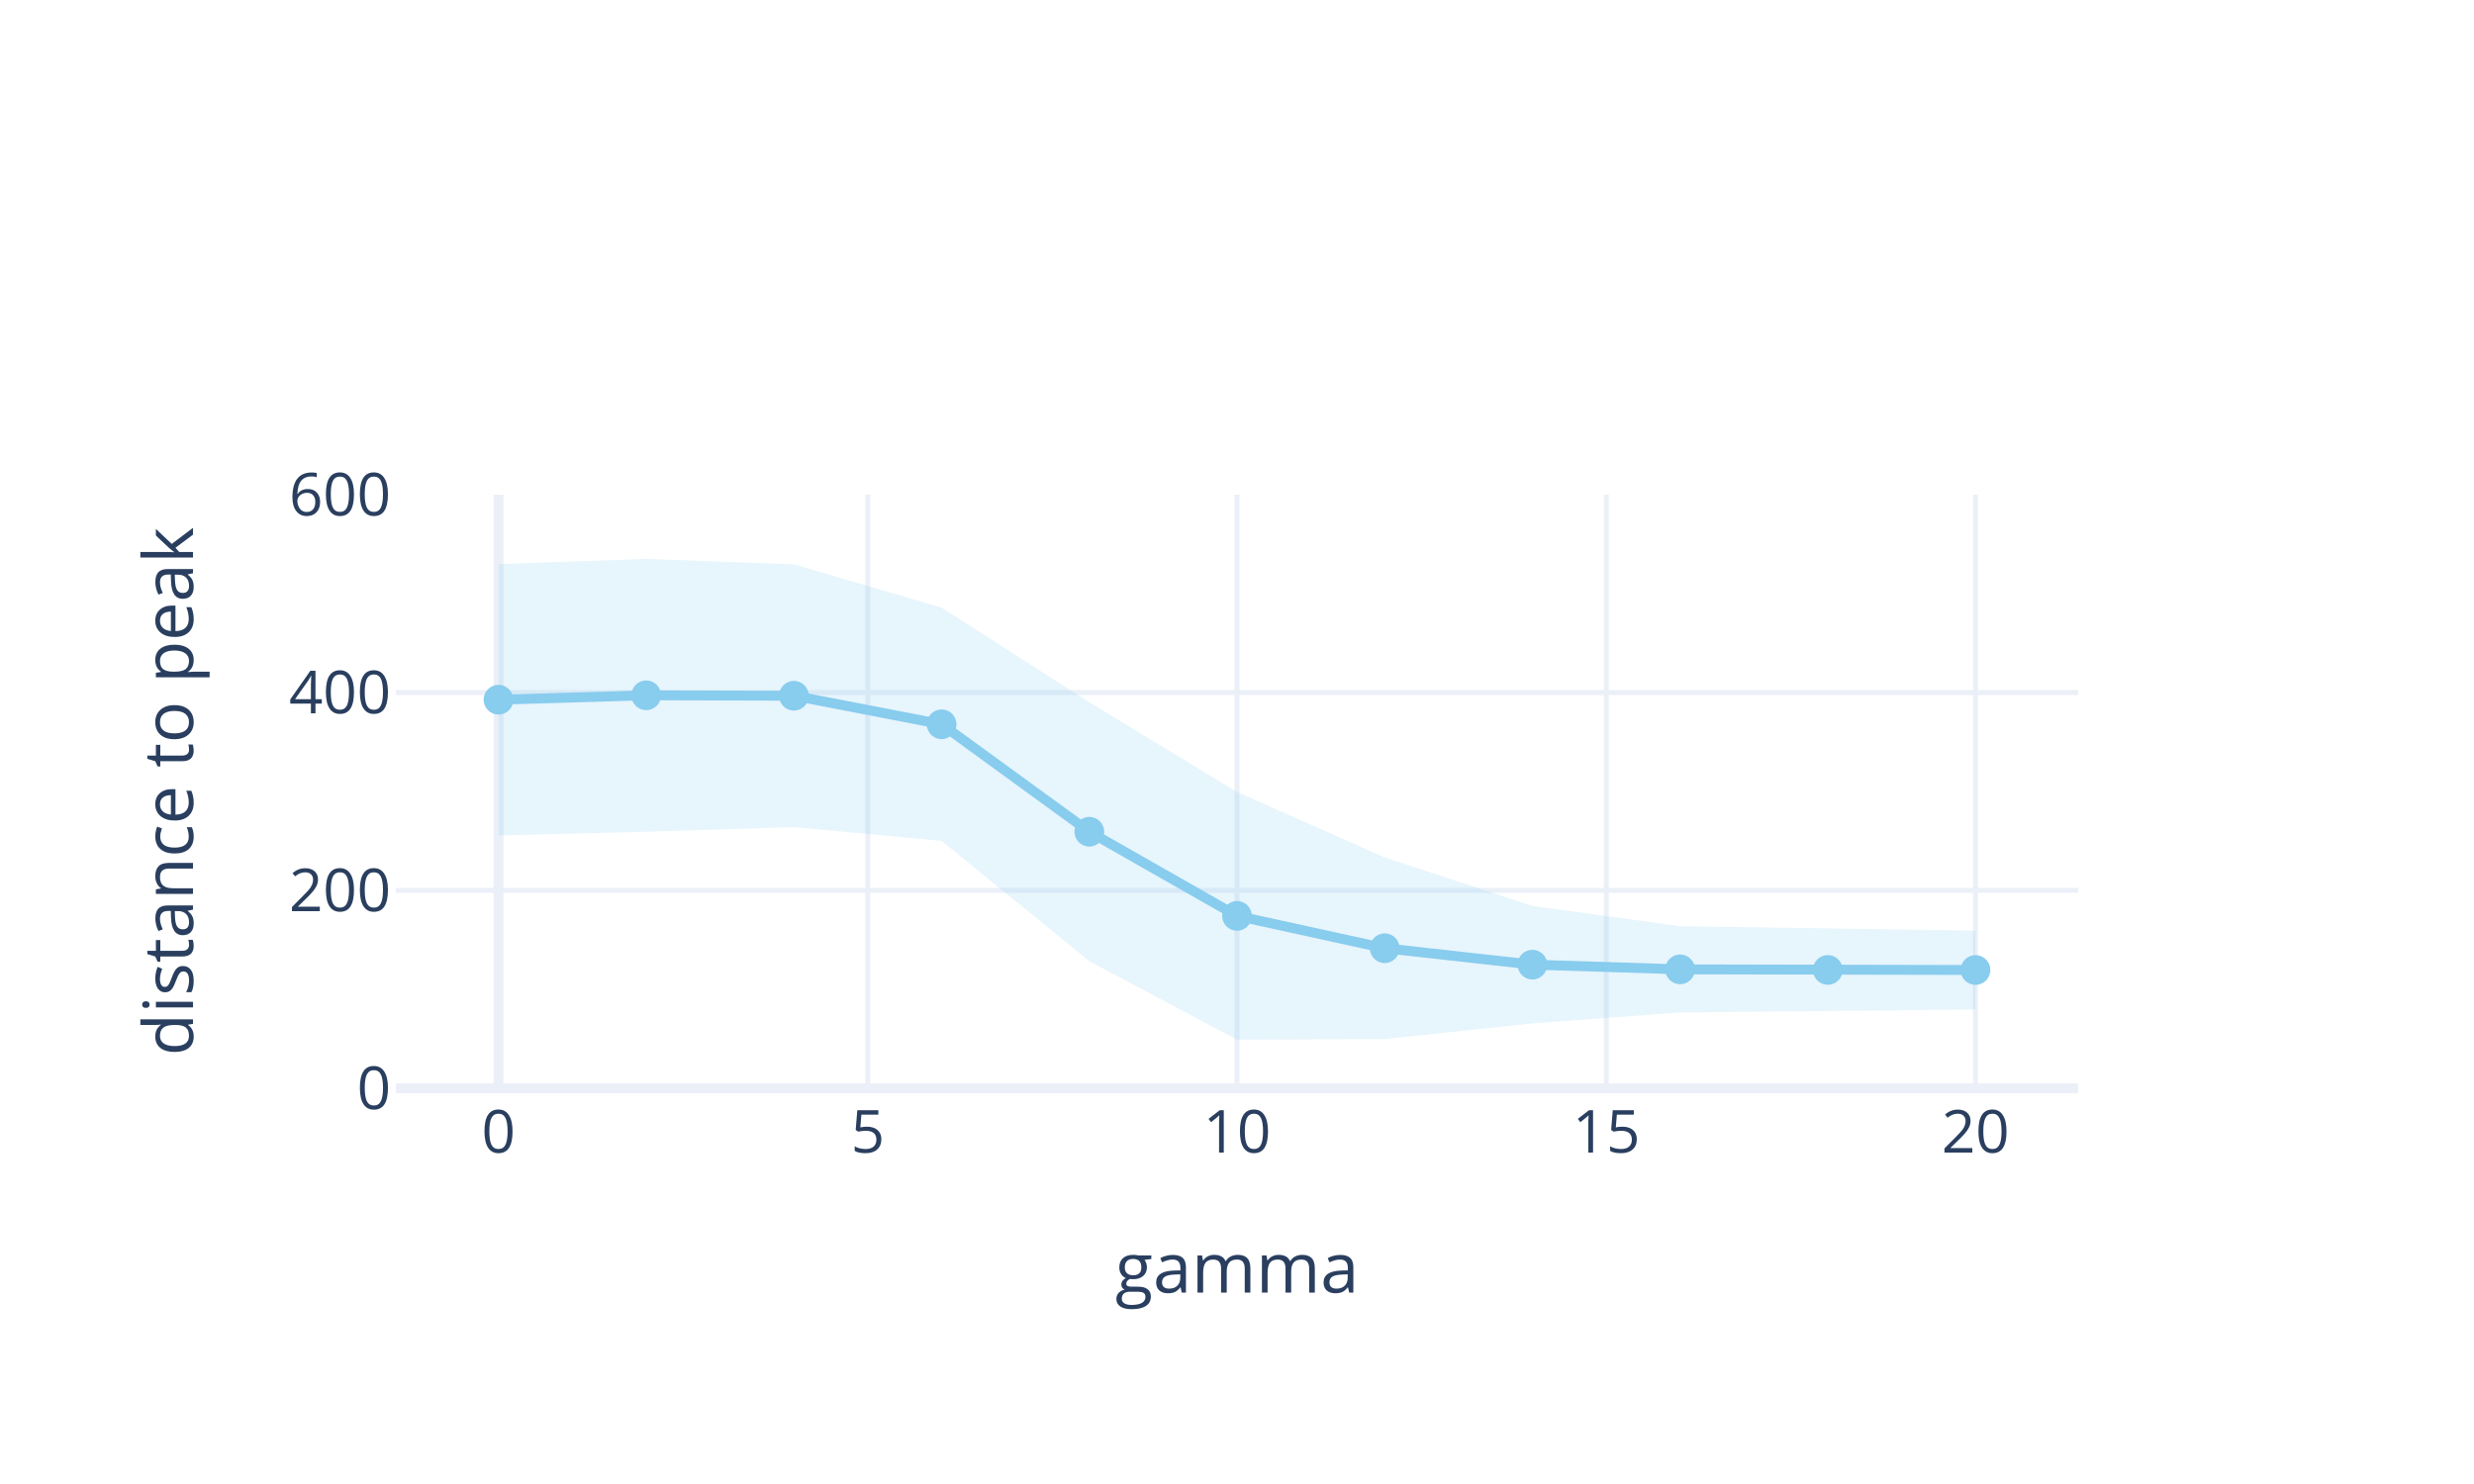
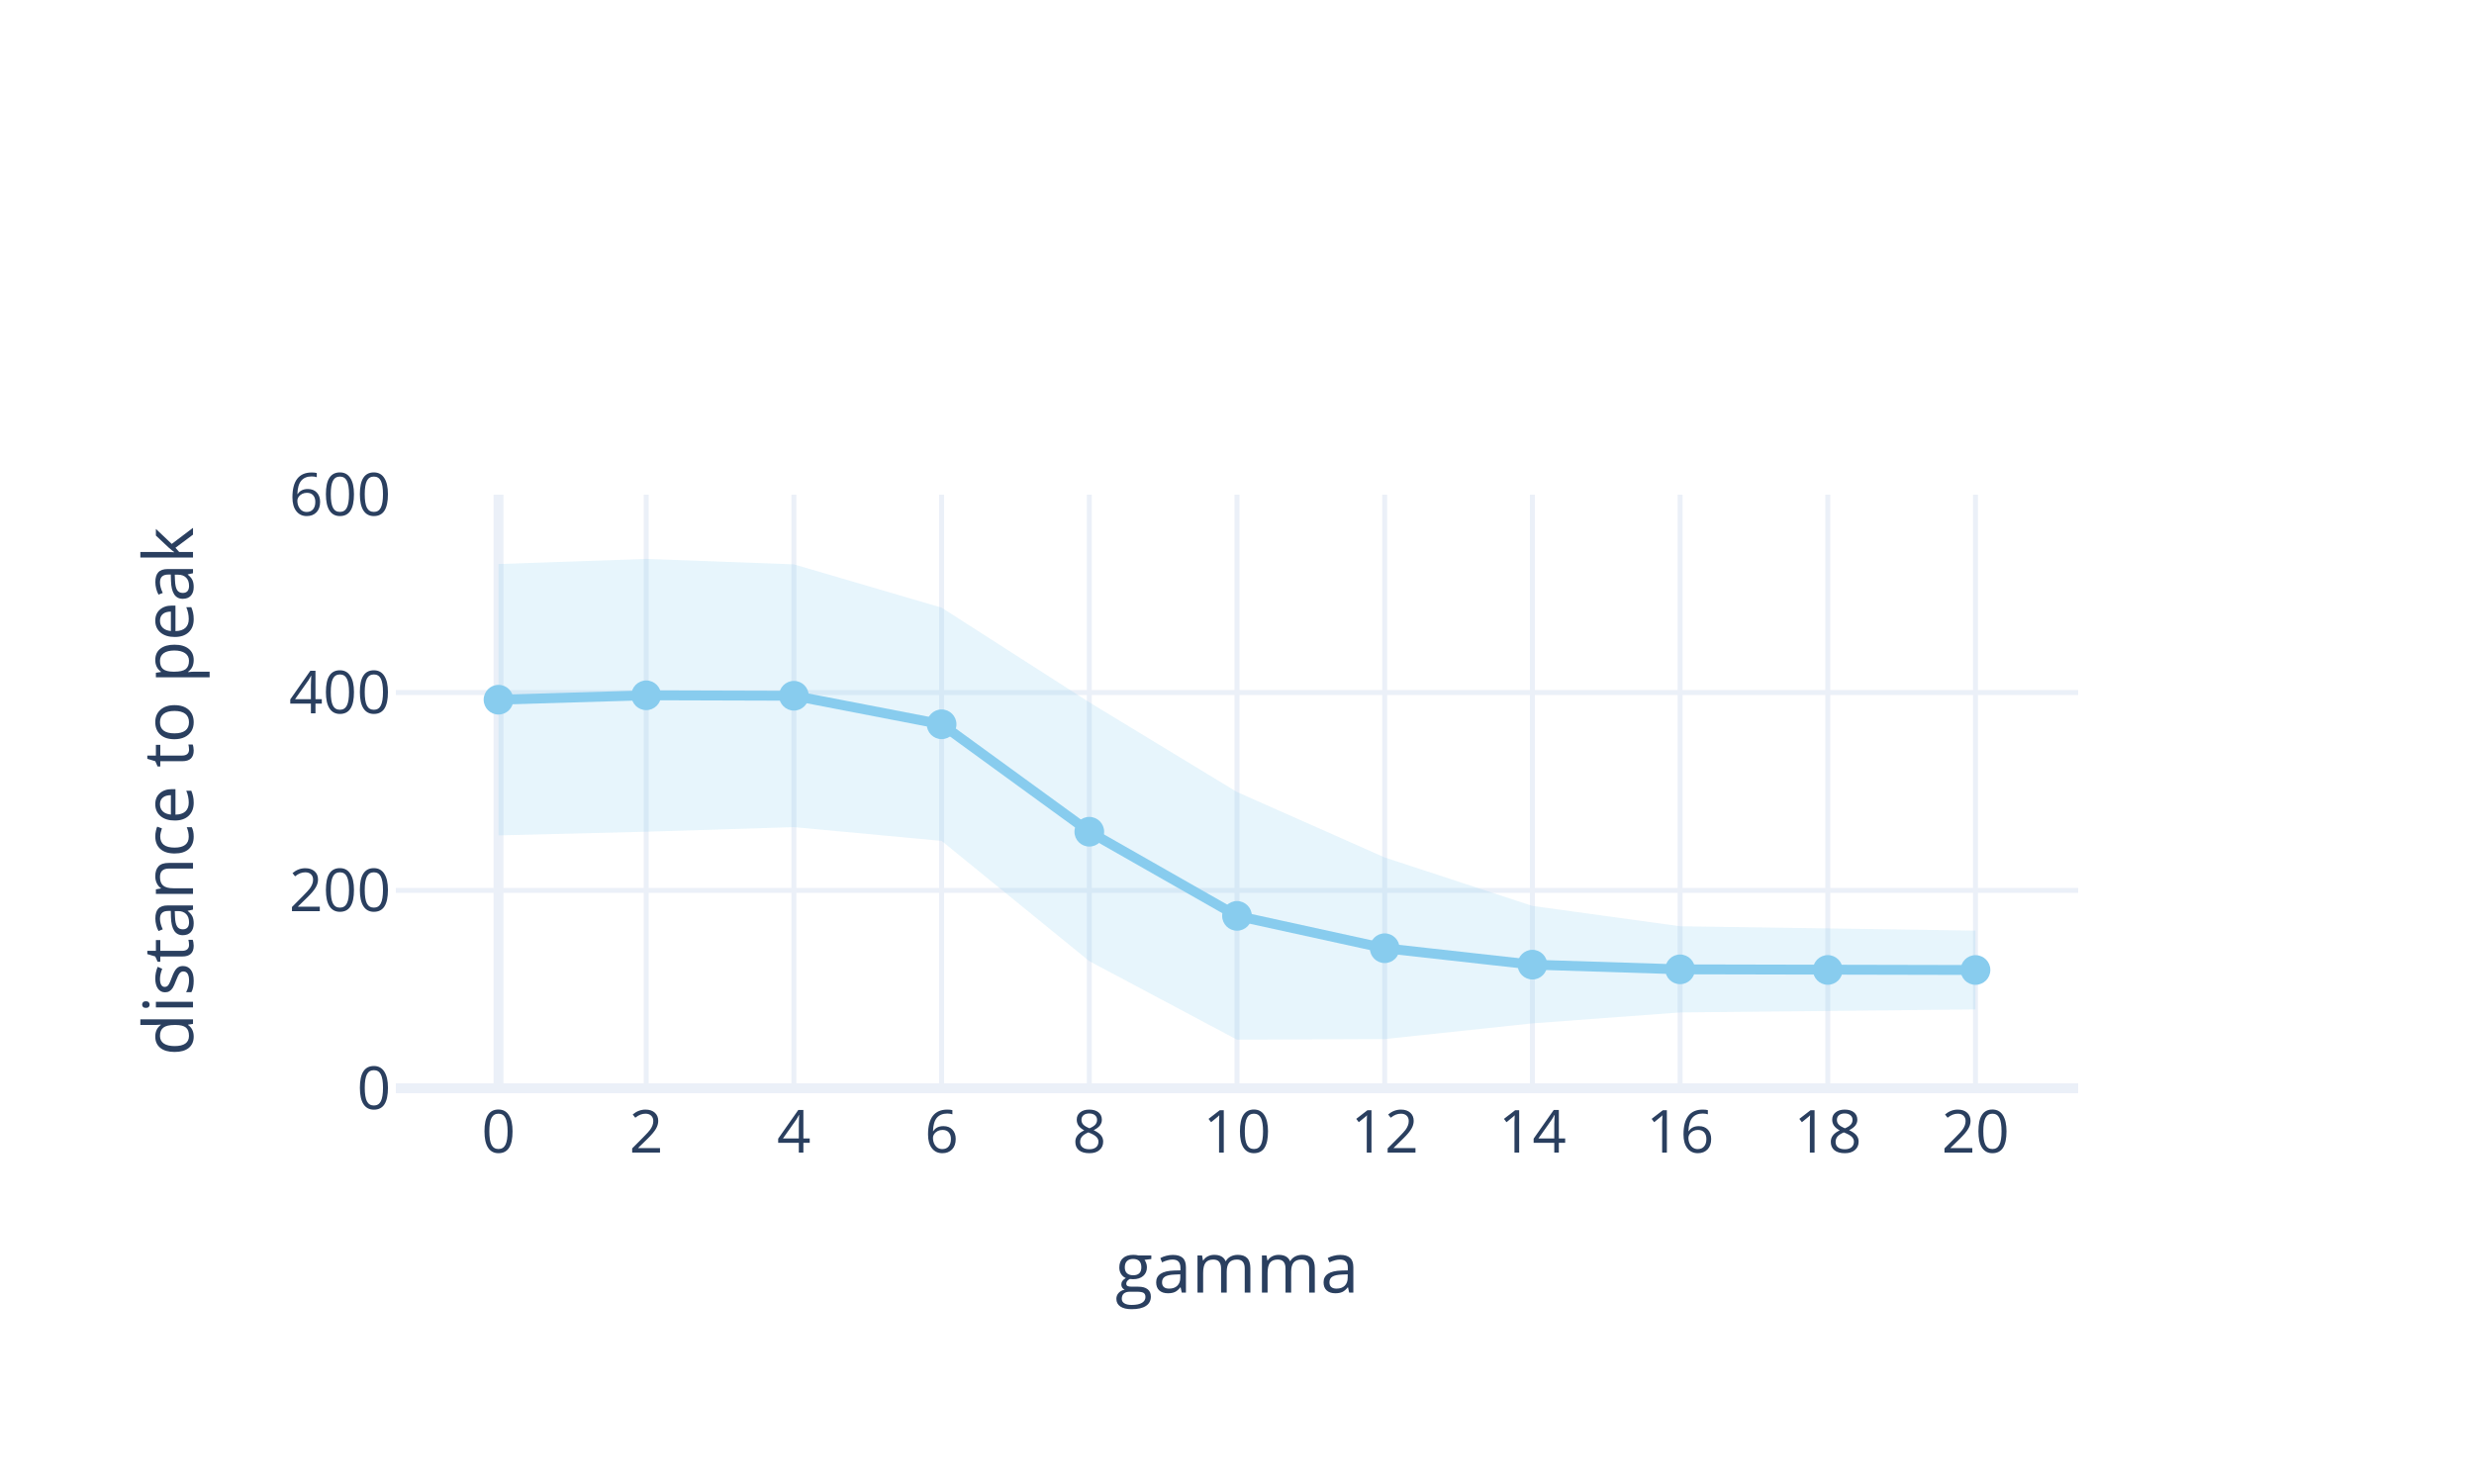
<svg xmlns="http://www.w3.org/2000/svg" class="main-svg" width="500" height="300" style="" viewBox="0 0 500 300">
  <rect x="0" y="0" width="500" height="300" style="fill: rgb(255, 255, 255); fill-opacity: 1;" />
-   <defs id="defs-e917fe">
+   <defs id="defs-0dfbd4">
    <g class="clips">
-       <clipPath id="clipe917fexyplot" class="plotclip">
+       <clipPath id="clip0dfbd4xyplot" class="plotclip">
        <rect width="340" height="120" />
      </clipPath>
-       <clipPath class="axesclip" id="clipe917fex">
+       <clipPath class="axesclip" id="clip0dfbd4x">
        <rect x="80" y="0" width="340" height="300" />
      </clipPath>
-       <clipPath class="axesclip" id="clipe917fey">
+       <clipPath class="axesclip" id="clip0dfbd4y">
        <rect x="0" y="100" width="500" height="120" />
      </clipPath>
-       <clipPath class="axesclip" id="clipe917fexy">
+       <clipPath class="axesclip" id="clip0dfbd4xy">
        <rect x="80" y="100" width="340" height="120" />
      </clipPath>
    </g>
    <g class="gradients" />
    <g class="patterns" />
  </defs>
  <g class="bglayer" />
  <g class="layer-below">
    <g class="imagelayer" />
    <g class="shapelayer" />
  </g>
  <g class="cartesianlayer">
    <g class="subplot xy">
      <g class="layer-subplot">
        <g class="shapelayer" />
        <g class="imagelayer" />
      </g>
      <g class="minor-gridlayer">
        <g class="x" />
        <g class="y" />
      </g>
      <g class="gridlayer">
        <g class="x">
-           <path class="xgrid crisp" transform="translate(175.38,0)" d="M0,100v120" style="stroke: rgb(235, 240, 248); stroke-opacity: 1; stroke-width: 1px;" />
+           <path class="xgrid crisp" transform="translate(130.6,0)" d="M0,100v120" style="stroke: rgb(235, 240, 248); stroke-opacity: 1; stroke-width: 1px;" />
+           <path class="xgrid crisp" transform="translate(160.45,0)" d="M0,100v120" style="stroke: rgb(235, 240, 248); stroke-opacity: 1; stroke-width: 1px;" />
+           <path class="xgrid crisp" transform="translate(190.3,0)" d="M0,100v120" style="stroke: rgb(235, 240, 248); stroke-opacity: 1; stroke-width: 1px;" />
+           <path class="xgrid crisp" transform="translate(220.15,0)" d="M0,100v120" style="stroke: rgb(235, 240, 248); stroke-opacity: 1; stroke-width: 1px;" />
          <path class="xgrid crisp" transform="translate(250,0)" d="M0,100v120" style="stroke: rgb(235, 240, 248); stroke-opacity: 1; stroke-width: 1px;" />
-           <path class="xgrid crisp" transform="translate(324.63,0)" d="M0,100v120" style="stroke: rgb(235, 240, 248); stroke-opacity: 1; stroke-width: 1px;" />
+           <path class="xgrid crisp" transform="translate(279.85,0)" d="M0,100v120" style="stroke: rgb(235, 240, 248); stroke-opacity: 1; stroke-width: 1px;" />
+           <path class="xgrid crisp" transform="translate(309.7,0)" d="M0,100v120" style="stroke: rgb(235, 240, 248); stroke-opacity: 1; stroke-width: 1px;" />
+           <path class="xgrid crisp" transform="translate(339.55,0)" d="M0,100v120" style="stroke: rgb(235, 240, 248); stroke-opacity: 1; stroke-width: 1px;" />
+           <path class="xgrid crisp" transform="translate(369.4,0)" d="M0,100v120" style="stroke: rgb(235, 240, 248); stroke-opacity: 1; stroke-width: 1px;" />
          <path class="xgrid crisp" transform="translate(399.25,0)" d="M0,100v120" style="stroke: rgb(235, 240, 248); stroke-opacity: 1; stroke-width: 1px;" />
        </g>
        <g class="y">
          <path class="ygrid crisp" transform="translate(0,180)" d="M80,0h340" style="stroke: rgb(235, 240, 248); stroke-opacity: 1; stroke-width: 1px;" />
          <path class="ygrid crisp" transform="translate(0,140)" d="M80,0h340" style="stroke: rgb(235, 240, 248); stroke-opacity: 1; stroke-width: 1px;" />
        </g>
      </g>
      <g class="zerolinelayer">
        <path class="xzl zl crisp" transform="translate(100.75,0)" d="M0,100v120" style="stroke: rgb(235, 240, 248); stroke-opacity: 1; stroke-width: 2px;" />
        <path class="yzl zl crisp" transform="translate(0,220)" d="M80,0h340" style="stroke: rgb(235, 240, 248); stroke-opacity: 1; stroke-width: 2px;" />
      </g>
      <g class="layer-between">
        <g class="shapelayer" />
        <g class="imagelayer" />
      </g>
      <path class="xlines-below" />
      <path class="ylines-below" />
      <g class="overlines-below" />
      <g class="xaxislayer-below" />
      <g class="yaxislayer-below" />
      <g class="overaxes-below" />
      <g class="overplot">
-         <g class="xy" transform="translate(80,100)" clip-path="url(#clipe917fexyplot)">
+         <g class="xy" transform="translate(80,100)" clip-path="url(#clip0dfbd4xyplot)">
          <g class="scatterlayer mlayer">
-             <g class="trace scatter trace24f557" style="stroke-miterlimit: 2; opacity: 1;">
+             <g class="trace scatter trace99c99d" style="stroke-miterlimit: 2; opacity: 1;">
              <g class="fills" />
              <g class="errorbars" />
              <g class="lines">
                <path class="js-line" d="M20.75,41.45L50.6,40.56L80.45,40.65L110.3,46.42L140.15,68.14L170,85.15L199.85,91.69L229.7,95.01L259.55,95.96L319.25,96.09" style="vector-effect: none; fill: none; stroke: rgb(136, 204, 238); stroke-opacity: 1; stroke-width: 2px; opacity: 1;" />
              </g>
              <g class="points">
                <path class="point" transform="translate(20.75,41.45)" d="M3,0A3,3 0 1,1 0,-3A3,3 0 0,1 3,0Z" style="opacity: 1; stroke-width: 0px; fill: rgb(136, 204, 238); fill-opacity: 1;" />
                <path class="point" transform="translate(50.6,40.56)" d="M3,0A3,3 0 1,1 0,-3A3,3 0 0,1 3,0Z" style="opacity: 1; stroke-width: 0px; fill: rgb(136, 204, 238); fill-opacity: 1;" />
                <path class="point" transform="translate(80.45,40.65)" d="M3,0A3,3 0 1,1 0,-3A3,3 0 0,1 3,0Z" style="opacity: 1; stroke-width: 0px; fill: rgb(136, 204, 238); fill-opacity: 1;" />
                <path class="point" transform="translate(110.3,46.42)" d="M3,0A3,3 0 1,1 0,-3A3,3 0 0,1 3,0Z" style="opacity: 1; stroke-width: 0px; fill: rgb(136, 204, 238); fill-opacity: 1;" />
                <path class="point" transform="translate(140.15,68.14)" d="M3,0A3,3 0 1,1 0,-3A3,3 0 0,1 3,0Z" style="opacity: 1; stroke-width: 0px; fill: rgb(136, 204, 238); fill-opacity: 1;" />
                <path class="point" transform="translate(170,85.15)" d="M3,0A3,3 0 1,1 0,-3A3,3 0 0,1 3,0Z" style="opacity: 1; stroke-width: 0px; fill: rgb(136, 204, 238); fill-opacity: 1;" />
                <path class="point" transform="translate(199.85,91.69)" d="M3,0A3,3 0 1,1 0,-3A3,3 0 0,1 3,0Z" style="opacity: 1; stroke-width: 0px; fill: rgb(136, 204, 238); fill-opacity: 1;" />
                <path class="point" transform="translate(229.7,95.01)" d="M3,0A3,3 0 1,1 0,-3A3,3 0 0,1 3,0Z" style="opacity: 1; stroke-width: 0px; fill: rgb(136, 204, 238); fill-opacity: 1;" />
                <path class="point" transform="translate(259.55,95.96)" d="M3,0A3,3 0 1,1 0,-3A3,3 0 0,1 3,0Z" style="opacity: 1; stroke-width: 0px; fill: rgb(136, 204, 238); fill-opacity: 1;" />
                <path class="point" transform="translate(289.4,96.08)" d="M3,0A3,3 0 1,1 0,-3A3,3 0 0,1 3,0Z" style="opacity: 1; stroke-width: 0px; fill: rgb(136, 204, 238); fill-opacity: 1;" />
                <path class="point" transform="translate(319.25,96.09)" d="M3,0A3,3 0 1,1 0,-3A3,3 0 0,1 3,0Z" style="opacity: 1; stroke-width: 0px; fill: rgb(136, 204, 238); fill-opacity: 1;" />
              </g>
              <g class="text" />
            </g>
-             <g class="trace scatter tracebc9c9d" style="stroke-miterlimit: 2; opacity: 0.2;">
+             <g class="trace scatter tracec6e1e5" style="stroke-miterlimit: 2; opacity: 0.2;">
              <g class="fills">
                <g>
                  <path class="js-fill" d="M20.75,14.02L50.6,12.99L80.45,14.09L110.3,22.84L140.15,41.98L170,60.11L199.85,73.34L229.7,83.14L259.55,87.25L319.25,88.13L319.25,104.06L259.55,104.67L229.7,106.88L199.85,110.05L170,110.18L140.15,94.3L110.3,69.99L80.45,67.21L50.6,68.14L20.75,68.88Z" style="fill: rgb(136, 204, 238); fill-opacity: 1; stroke-width: 0;" />
                </g>
              </g>
              <g class="errorbars" />
              <g class="lines">
                <path class="js-line" d="M20.75,14.02L50.6,12.99L80.45,14.09L110.3,22.84L140.15,41.98L170,60.11L199.85,73.34L229.7,83.14L259.55,87.25L319.25,88.13L319.25,104.06L259.55,104.67L229.7,106.88L199.85,110.05L170,110.18L140.15,94.3L110.3,69.99L80.45,67.21L50.6,68.14L20.75,68.88" style="vector-effect: none; fill: none; stroke: rgb(0, 0, 0); stroke-opacity: 0; stroke-width: 2px; opacity: 1;" />
              </g>
              <g class="points" />
              <g class="text" />
            </g>
          </g>
        </g>
      </g>
      <g class="zerolinelayer-above" />
      <path class="xlines-above crisp" d="M0,0" style="fill: none;" />
      <path class="ylines-above crisp" d="M0,0" style="fill: none;" />
      <g class="overlines-above" />
      <g class="xaxislayer-above">
        <g class="xtick">
          <text text-anchor="middle" x="0" y="233" transform="translate(100.75,0)" style="font-family: 'Open Sans', verdana, arial, sans-serif; font-size: 12px; fill: rgb(42, 63, 95); fill-opacity: 1; white-space: pre;">0</text>
        </g>
        <g class="xtick">
-           <text text-anchor="middle" x="0" y="233" style="font-family: 'Open Sans', verdana, arial, sans-serif; font-size: 12px; fill: rgb(42, 63, 95); fill-opacity: 1; white-space: pre;" transform="translate(175.38,0)">5</text>
+           <text text-anchor="middle" x="0" y="233" style="font-family: 'Open Sans', verdana, arial, sans-serif; font-size: 12px; fill: rgb(42, 63, 95); fill-opacity: 1; white-space: pre;" transform="translate(130.6,0)">2</text>
+         </g>
+         <g class="xtick">
+           <text text-anchor="middle" x="0" y="233" style="font-family: 'Open Sans', verdana, arial, sans-serif; font-size: 12px; fill: rgb(42, 63, 95); fill-opacity: 1; white-space: pre;" transform="translate(160.45,0)">4</text>
+         </g>
+         <g class="xtick">
+           <text text-anchor="middle" x="0" y="233" style="font-family: 'Open Sans', verdana, arial, sans-serif; font-size: 12px; fill: rgb(42, 63, 95); fill-opacity: 1; white-space: pre;" transform="translate(190.3,0)">6</text>
+         </g>
+         <g class="xtick">
+           <text text-anchor="middle" x="0" y="233" style="font-family: 'Open Sans', verdana, arial, sans-serif; font-size: 12px; fill: rgb(42, 63, 95); fill-opacity: 1; white-space: pre;" transform="translate(220.15,0)">8</text>
        </g>
        <g class="xtick">
          <text text-anchor="middle" x="0" y="233" style="font-family: 'Open Sans', verdana, arial, sans-serif; font-size: 12px; fill: rgb(42, 63, 95); fill-opacity: 1; white-space: pre;" transform="translate(250,0)">10</text>
        </g>
        <g class="xtick">
-           <text text-anchor="middle" x="0" y="233" style="font-family: 'Open Sans', verdana, arial, sans-serif; font-size: 12px; fill: rgb(42, 63, 95); fill-opacity: 1; white-space: pre;" transform="translate(324.63,0)">15</text>
+           <text text-anchor="middle" x="0" y="233" style="font-family: 'Open Sans', verdana, arial, sans-serif; font-size: 12px; fill: rgb(42, 63, 95); fill-opacity: 1; white-space: pre;" transform="translate(279.85,0)">12</text>
+         </g>
+         <g class="xtick">
+           <text text-anchor="middle" x="0" y="233" style="font-family: 'Open Sans', verdana, arial, sans-serif; font-size: 12px; fill: rgb(42, 63, 95); fill-opacity: 1; white-space: pre;" transform="translate(309.7,0)">14</text>
+         </g>
+         <g class="xtick">
+           <text text-anchor="middle" x="0" y="233" style="font-family: 'Open Sans', verdana, arial, sans-serif; font-size: 12px; fill: rgb(42, 63, 95); fill-opacity: 1; white-space: pre;" transform="translate(339.55,0)">16</text>
+         </g>
+         <g class="xtick">
+           <text text-anchor="middle" x="0" y="233" style="font-family: 'Open Sans', verdana, arial, sans-serif; font-size: 12px; fill: rgb(42, 63, 95); fill-opacity: 1; white-space: pre;" transform="translate(369.4,0)">18</text>
        </g>
        <g class="xtick">
          <text text-anchor="middle" x="0" y="233" style="font-family: 'Open Sans', verdana, arial, sans-serif; font-size: 12px; fill: rgb(42, 63, 95); fill-opacity: 1; white-space: pre;" transform="translate(399.25,0)">20</text>
        </g>
      </g>
      <g class="yaxislayer-above">
        <g class="ytick">
          <text text-anchor="end" x="79" y="4.2" transform="translate(0,220)" style="font-family: 'Open Sans', verdana, arial, sans-serif; font-size: 12px; fill: rgb(42, 63, 95); fill-opacity: 1; white-space: pre;">0</text>
        </g>
        <g class="ytick">
          <text text-anchor="end" x="79" y="4.2" style="font-family: 'Open Sans', verdana, arial, sans-serif; font-size: 12px; fill: rgb(42, 63, 95); fill-opacity: 1; white-space: pre;" transform="translate(0,180)">200</text>
        </g>
        <g class="ytick">
          <text text-anchor="end" x="79" y="4.2" style="font-family: 'Open Sans', verdana, arial, sans-serif; font-size: 12px; fill: rgb(42, 63, 95); fill-opacity: 1; white-space: pre;" transform="translate(0,140)">400</text>
        </g>
        <g class="ytick">
          <text text-anchor="end" x="79" y="4.2" style="font-family: 'Open Sans', verdana, arial, sans-serif; font-size: 12px; fill: rgb(42, 63, 95); fill-opacity: 1; white-space: pre;" transform="translate(0,100)">600</text>
        </g>
      </g>
      <g class="overaxes-above" />
    </g>
  </g>
  <g class="polarlayer" />
  <g class="smithlayer" />
  <g class="ternarylayer" />
  <g class="geolayer" />
  <g class="funnelarealayer" />
  <g class="pielayer" />
  <g class="iciclelayer" />
  <g class="treemaplayer" />
  <g class="sunburstlayer" />
  <g class="glimages" />
-   <defs id="topdefs-e917fe">
+   <defs id="topdefs-0dfbd4">
    <g class="clips" />
  </defs>
  <g class="layer-above">
    <g class="imagelayer" />
    <g class="shapelayer" />
  </g>
  <g class="infolayer">
    <g class="g-gtitle" />
    <g class="g-xtitle">
      <text class="xtitle" x="250" y="261.3" text-anchor="middle" style="opacity: 1; font-family: 'Open Sans', verdana, arial, sans-serif; font-size: 14px; fill: rgb(42, 63, 95); fill-opacity: 1; white-space: pre;">gamma</text>
    </g>
    <g class="g-ytitle">
      <text class="ytitle" transform="rotate(-90,39.00625,160)" x="39.006" y="160" text-anchor="middle" style="opacity: 1; font-family: 'Open Sans', verdana, arial, sans-serif; font-size: 14px; fill: rgb(42, 63, 95); fill-opacity: 1; white-space: pre;">distance to peak</text>
    </g>
  </g>
</svg>
